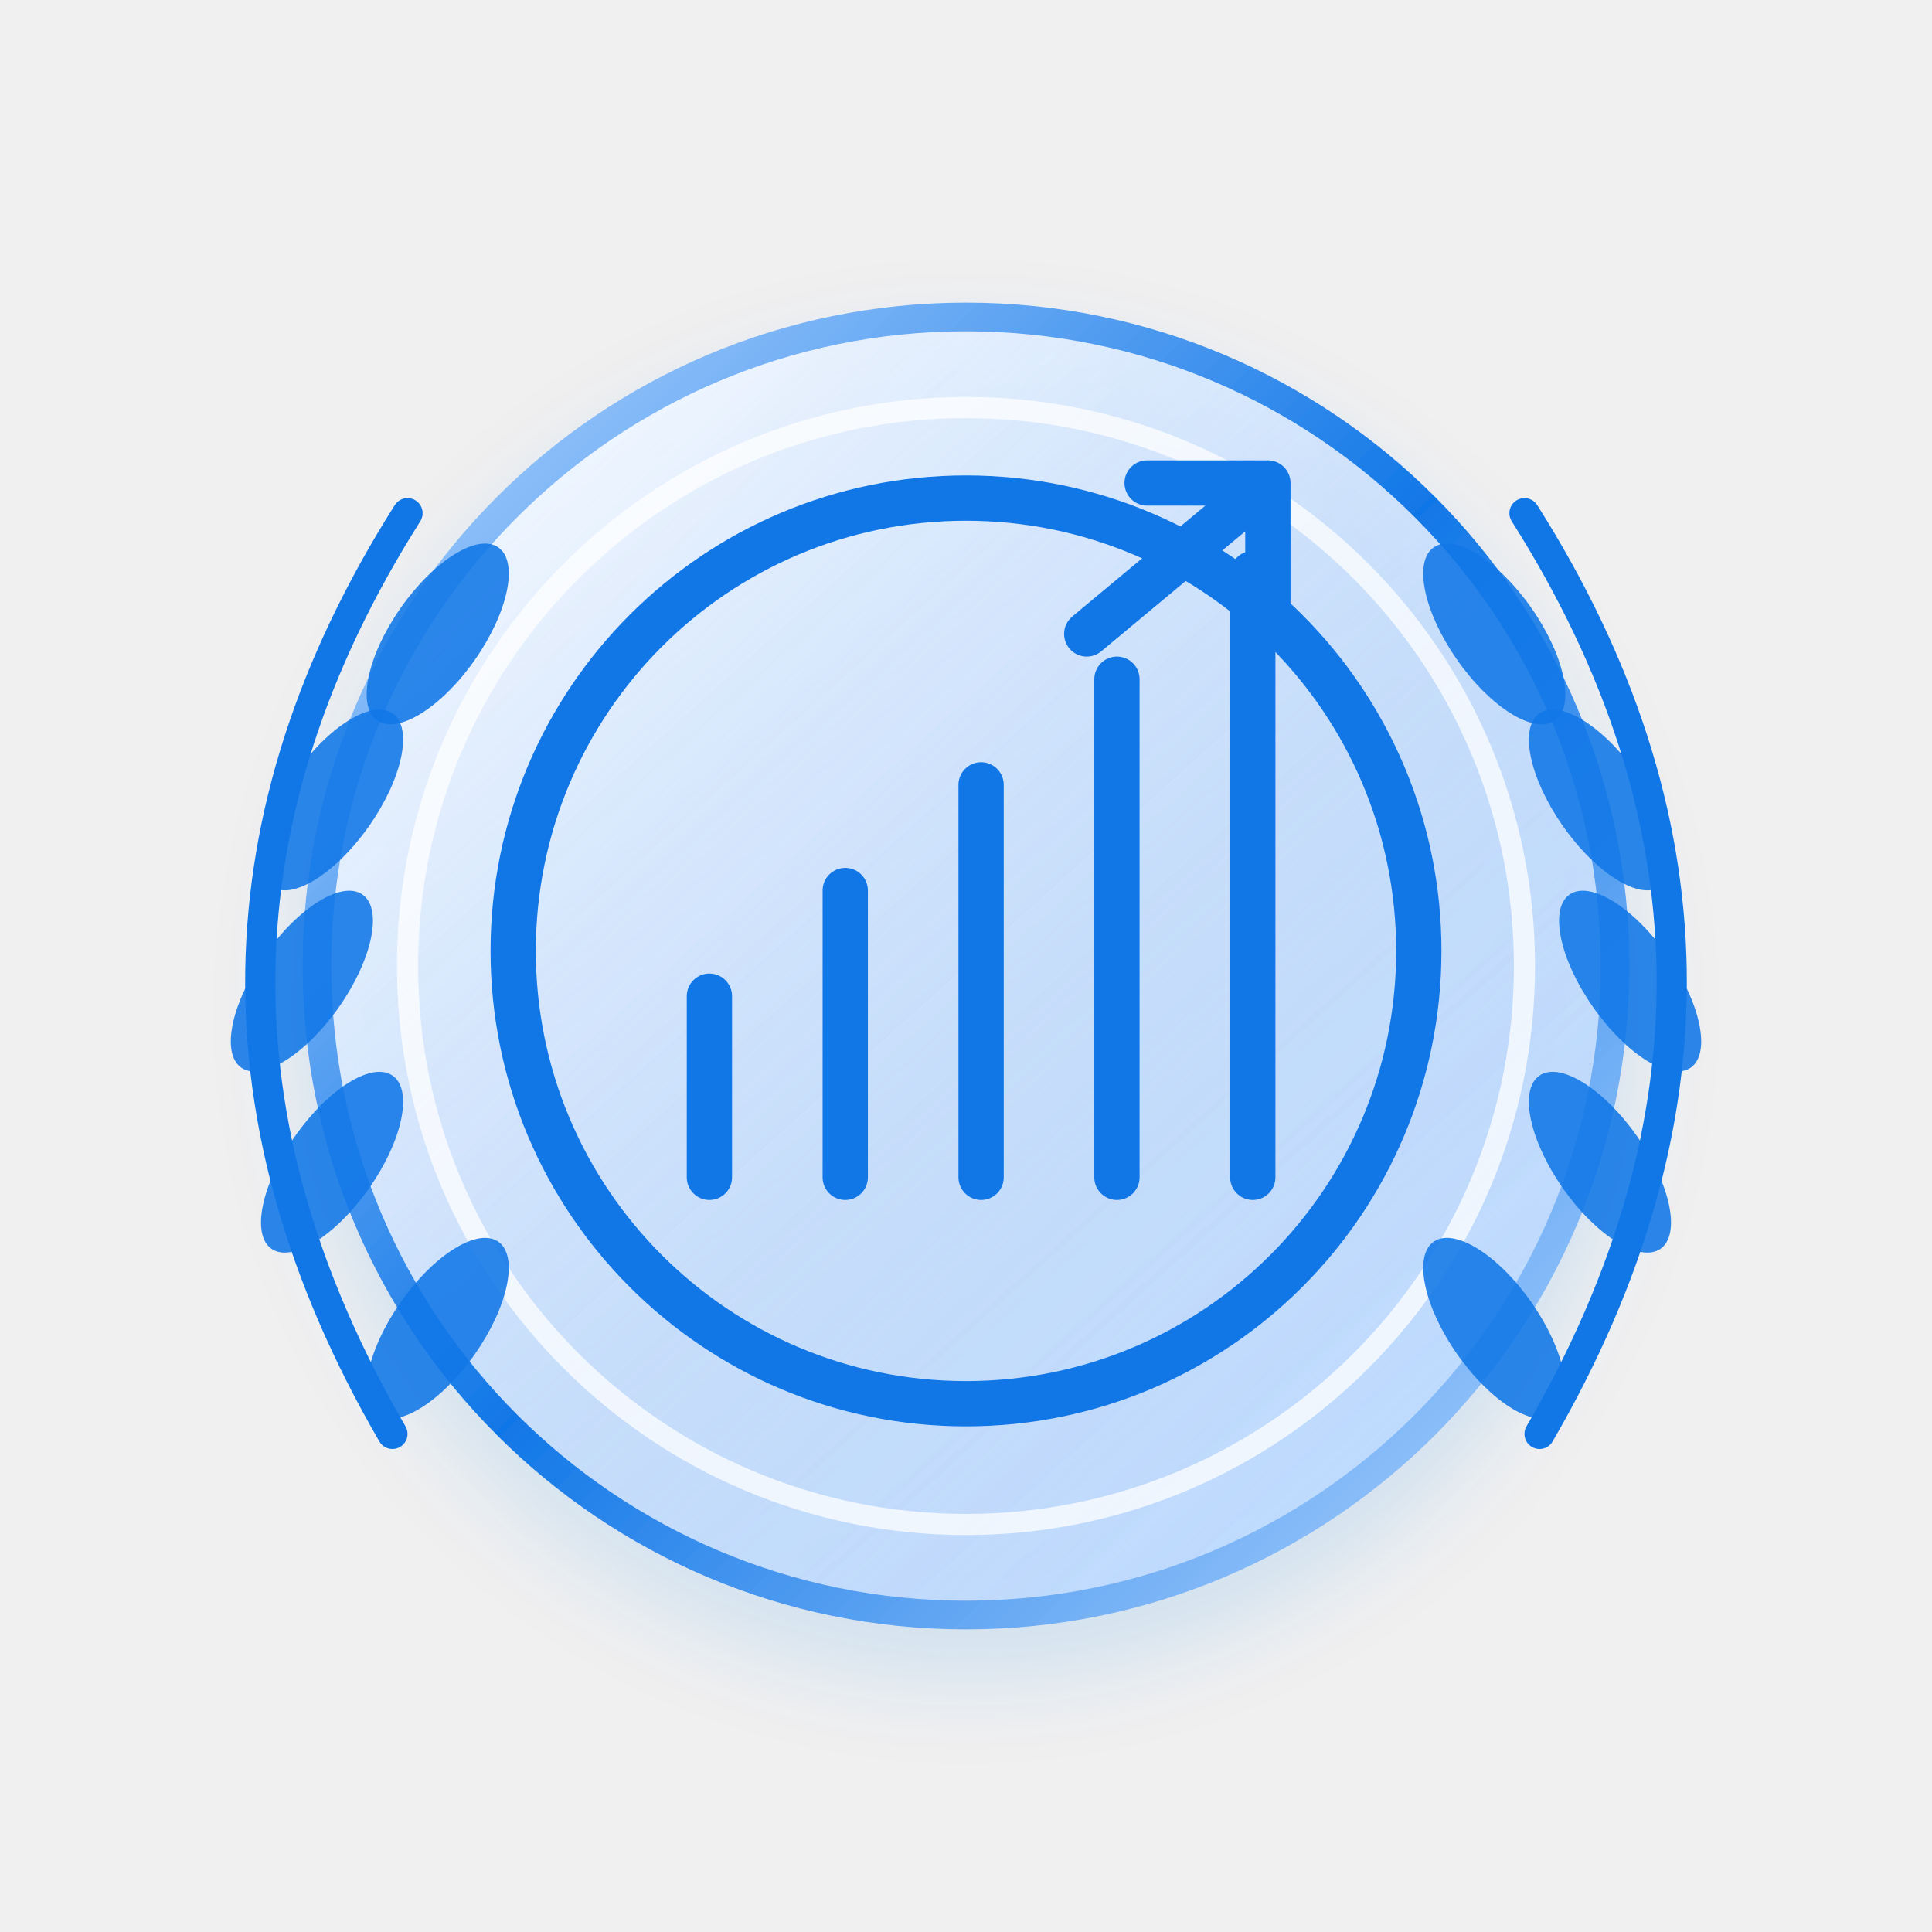
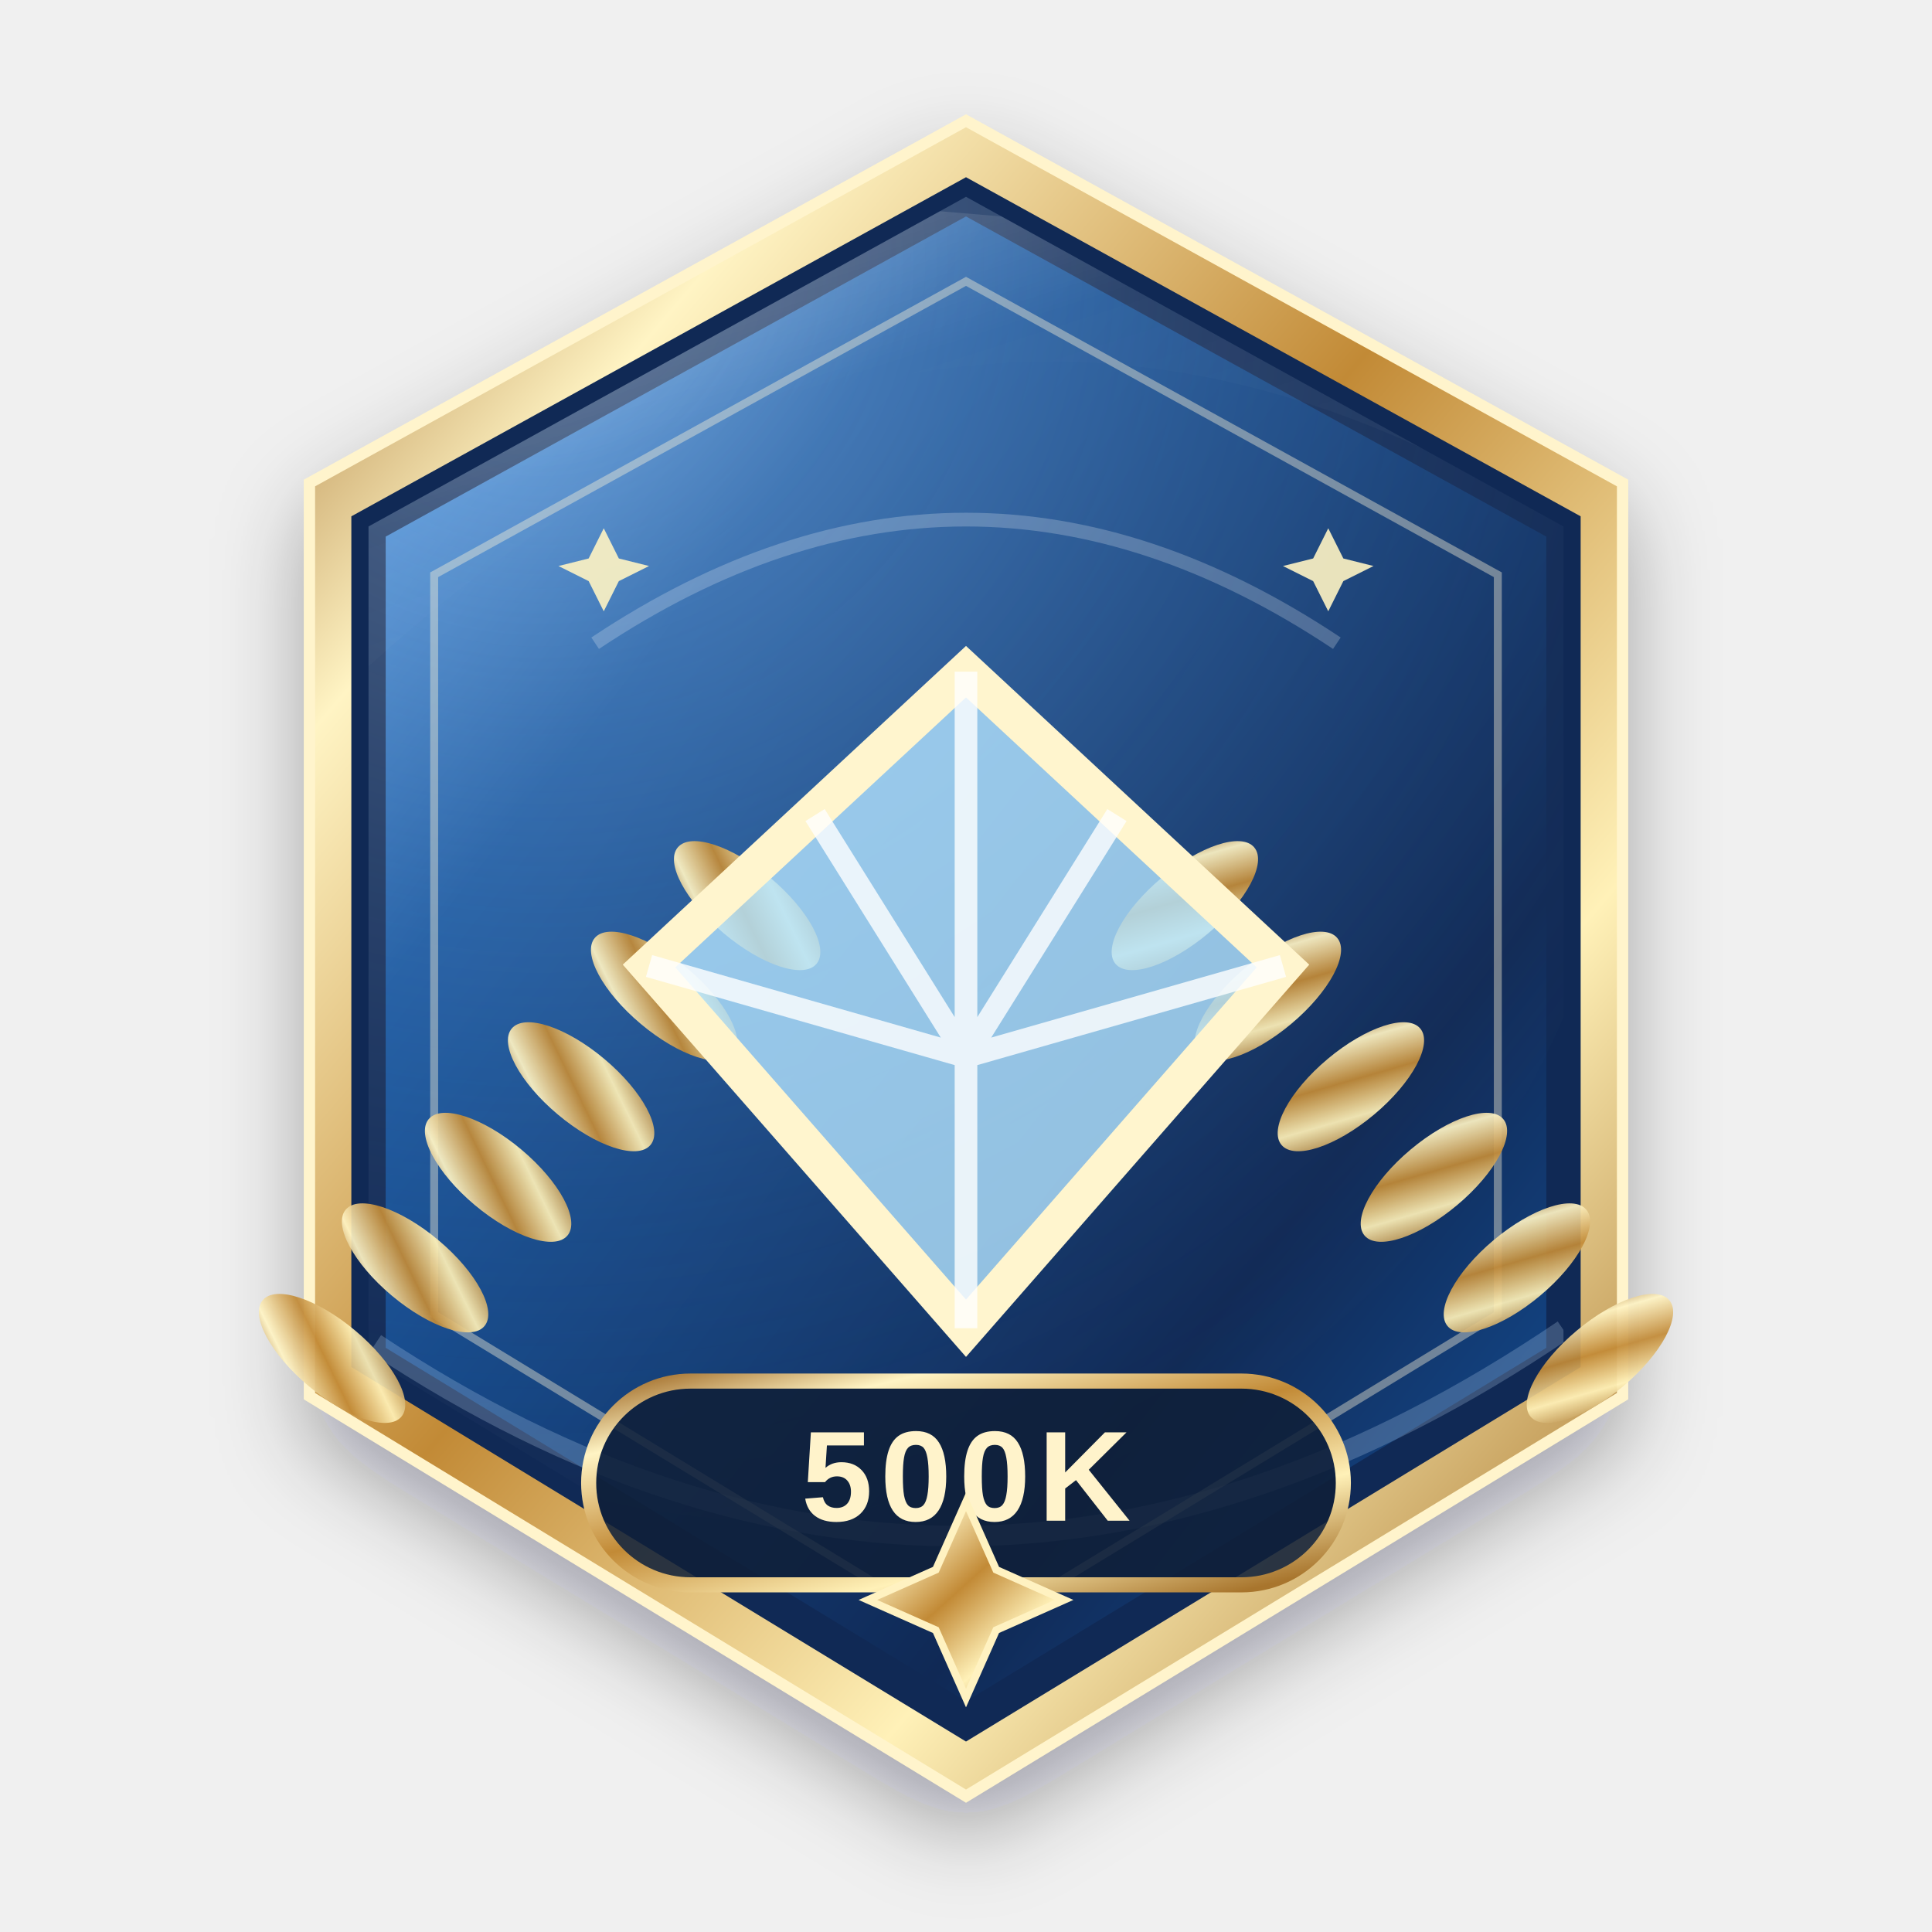
- <svg xmlns="http://www.w3.org/2000/svg" width="128" height="128" viewBox="0 0 128 128" role="img" aria-label="€500,000 net worth">
+ <svg xmlns="http://www.w3.org/2000/svg" width="512" height="512" viewBox="0 0 256 256" role="img" aria-label="15 net worth 500k">
  <defs>
-     <linearGradient id="face" x1=".05" y1="0" x2=".95" y2="1">
-       <stop stop-color="#FFFFFF" />
-       <stop offset=".55" stop-color="#B8D8FF" stop-opacity=".67" />
-       <stop offset="1" stop-color="#B8D8FF" stop-opacity=".92" />
+     <linearGradient id="base" x1="0" y1="0" x2="1" y2="1">
+       <stop stop-color="#63b1ff" />
+       <stop offset=".27" stop-color="#1558a5" />
+       <stop offset=".72" stop-color="#102955" />
+       <stop offset="1" stop-color="#1558a5" />
    </linearGradient>
-     <linearGradient id="metal" x1="0" y1="0" x2="1" y2="1">
-       <stop stop-color="#B8D8FF" />
-       <stop offset=".5" stop-color="#1177E7" />
-       <stop offset="1" stop-color="#B8D8FF" />
+     <linearGradient id="gold" x1="0" y1="0" x2=".9" y2="1">
+       <stop stop-color="#9b631e" />
+       <stop offset=".2" stop-color="#fff4c4" />
+       <stop offset=".48" stop-color="#c28a36" />
+       <stop offset=".75" stop-color="#fff1b8" />
+       <stop offset="1" stop-color="#a8752d" />
+     </linearGradient>
+     <radialGradient id="glow" cx=".35" cy=".25" r=".88">
+       <stop stop-color="#d3eaff" stop-opacity=".40" />
+       <stop offset="1" stop-color="#102955" stop-opacity="0" />
+     </radialGradient>
+     <linearGradient id="shine" x1="0" y1="0" x2=".8" y2="1">
+       <stop stop-color="#fff" stop-opacity=".34" />
+       <stop offset=".45" stop-color="#fff" stop-opacity="0" />
+       <stop offset="1" stop-color="#fff" stop-opacity=".06" />
    </linearGradient>
    <filter id="shadow" x="-30%" y="-30%" width="160%" height="170%">
-       <feDropShadow dx="0" dy="3" stdDeviation="3" flood-color="#1177E7" flood-opacity=".16" />
+       <feDropShadow dx="0" dy="5" stdDeviation="6" flood-color="#09101f" flood-opacity=".35" />
    </filter>
+     <clipPath id="clip">
+       <path d="M128 16 215 64 215 185 128 238 41 185 41 64Z" />
+     </clipPath>
  </defs>
-   <circle cx="64" cy="64" r="43" fill="url(#face)" stroke="url(#metal)" stroke-width="1.9" filter="url(#shadow)" />
-   <circle cx="64" cy="64" r="37" fill="none" stroke="#fff" stroke-opacity=".75" stroke-width="1.4" />
-   <path d="M26 95 Q 8 64 27 34" stroke="#1177E7" stroke-width="2" fill="none" stroke-linecap="round" />
-   <ellipse cx="29" cy="42" rx="3" ry="7" transform="rotate(35 29 42)" fill="#1177E7" opacity=".88" />
-   <ellipse cx="22" cy="53" rx="3" ry="7" transform="rotate(35 22 53)" fill="#1177E7" opacity=".88" />
-   <ellipse cx="20" cy="65" rx="3" ry="7" transform="rotate(35 20 65)" fill="#1177E7" opacity=".88" />
-   <ellipse cx="22" cy="77" rx="3" ry="7" transform="rotate(35 22 77)" fill="#1177E7" opacity=".88" />
-   <ellipse cx="29" cy="88" rx="3" ry="7" transform="rotate(35 29 88)" fill="#1177E7" opacity=".88" />
-   <path d="M102 95 Q 120 64 101 34" stroke="#1177E7" stroke-width="2" fill="none" stroke-linecap="round" />
-   <ellipse cx="99" cy="42" rx="3" ry="7" transform="rotate(-35 99 42)" fill="#1177E7" opacity=".88" />
-   <ellipse cx="106" cy="53" rx="3" ry="7" transform="rotate(-35 106 53)" fill="#1177E7" opacity=".88" />
-   <ellipse cx="108" cy="65" rx="3" ry="7" transform="rotate(-35 108 65)" fill="#1177E7" opacity=".88" />
-   <ellipse cx="106" cy="77" rx="3" ry="7" transform="rotate(-35 106 77)" fill="#1177E7" opacity=".88" />
-   <ellipse cx="99" cy="88" rx="3" ry="7" transform="rotate(-35 99 88)" fill="#1177E7" opacity=".88" />
-   <g fill="none" stroke="#1177E7" stroke-width="3" stroke-linecap="round" stroke-linejoin="round">
-     <circle cx="64" cy="63" r="30" />
-     <path d="M47 78 V66" />
-     <path d="M56 78 V59" />
-     <path d="M65 78 V52" />
-     <path d="M74 78 V45" />
-     <path d="M83 78 V38" />
-     <path d="m72 42 12-10m-8 0h8v8" />
+   <path d="M128 16 215 64 215 185 128 238 41 185 41 64Z" fill="#4d341d" filter="url(#shadow)" />
+   <path d="M128 16 215 64 215 185 128 238 41 185 41 64Z" fill="url(#gold)" stroke="#fff4cc" stroke-width="1.5" />
+   <g transform="translate(128 128) scale(.91) translate(-128 -128)">
+     <path d="M128 16 215 64 215 185 128 238 41 185 41 64Z" fill="url(#base)" stroke="#102955" stroke-width="5" />
+     <g clip-path="url(#clip)">
+       <circle cx="103" cy="87" r="122" fill="url(#glow)" />
+       <path d="M35 90Q128 0 227 72L218 26 28 10Z" fill="url(#shine)" />
+       <path d="M42 183Q128 240 215 181" fill="none" stroke="#d3eaff" opacity=".22" stroke-width="3" />
+       <path d="M74 81Q128 45 182 81" stroke="#fff" opacity=".22" stroke-width="2" fill="none" />
+     </g>
  </g>
+   <path d="M128 16 215 64 215 185 128 238 41 185 41 64Z" fill="none" stroke="#fff6d7" stroke-opacity=".40" stroke-width="1.3" transform="translate(128 128) scale(.81) translate(-128 -128)" />
+   <ellipse cx="44.0" cy="180.0" rx="4.8" ry="12" transform="rotate(-50 44.0 180.0)" fill="url(#gold)" opacity=".92" />
+   <ellipse cx="55.0" cy="168.0" rx="4.8" ry="12" transform="rotate(-50 55.0 168.0)" fill="url(#gold)" opacity=".92" />
+   <ellipse cx="66.0" cy="156.0" rx="4.8" ry="12" transform="rotate(-50 66.0 156.0)" fill="url(#gold)" opacity=".92" />
+   <ellipse cx="77.0" cy="144.0" rx="4.8" ry="12" transform="rotate(-50 77.0 144.0)" fill="url(#gold)" opacity=".92" />
+   <ellipse cx="88.0" cy="132.0" rx="4.8" ry="12" transform="rotate(-50 88.0 132.0)" fill="url(#gold)" opacity=".92" />
+   <ellipse cx="99.0" cy="120.0" rx="4.8" ry="12" transform="rotate(-50 99.0 120.0)" fill="url(#gold)" opacity=".92" />
+   <ellipse cx="212.0" cy="180.0" rx="4.8" ry="12" transform="rotate(50 212.0 180.0)" fill="url(#gold)" opacity=".92" />
+   <ellipse cx="201.0" cy="168.0" rx="4.8" ry="12" transform="rotate(50 201.0 168.0)" fill="url(#gold)" opacity=".92" />
+   <ellipse cx="190.0" cy="156.0" rx="4.8" ry="12" transform="rotate(50 190.0 156.0)" fill="url(#gold)" opacity=".92" />
+   <ellipse cx="179.0" cy="144.0" rx="4.8" ry="12" transform="rotate(50 179.0 144.0)" fill="url(#gold)" opacity=".92" />
+   <ellipse cx="168.0" cy="132.0" rx="4.8" ry="12" transform="rotate(50 168.0 132.0)" fill="url(#gold)" opacity=".92" />
+   <ellipse cx="157.0" cy="120.0" rx="4.8" ry="12" transform="rotate(50 157.0 120.0)" fill="url(#gold)" opacity=".92" />
+   <path d="M80 70l2 4 4 1-4 2-2 4-2-4-4-2 4-1Z" fill="#fff4c3" opacity=".9" />
+   <path d="M176 70l2 4 4 1-4 2-2 4-2-4-4-2 4-1Z" fill="#fff4c3" opacity=".9" />
+   <path d="m128 89 42 39-42 48-42-48Z" fill="#b3e3ff" fill-opacity=".8" stroke="#fff5ce" stroke-width="5" />
+   <path d="m86 128 42 12 42-12m-42-39v87m-20-68 20 32 20-32" fill="none" stroke="#fff" stroke-width="3" opacity=".8" />
+   <g>
+     <rect x="78" y="183" width="100" height="27" rx="13.5" fill="#101f39" fill-opacity=".87" stroke="url(#gold)" stroke-width="2" />
+     <text x="128" y="201.5" text-anchor="middle" font-family="Arial,Helvetica,sans-serif" font-size="17" font-weight="800" letter-spacing="1" fill="#fff3cb">500K</text>
+   </g>
+   <path d="M128 225l4-9 9-4-9-4-4-9-4 9-9 4 9 4Z" fill="url(#gold)" stroke="#fff2c1" stroke-width="1" />
</svg>
